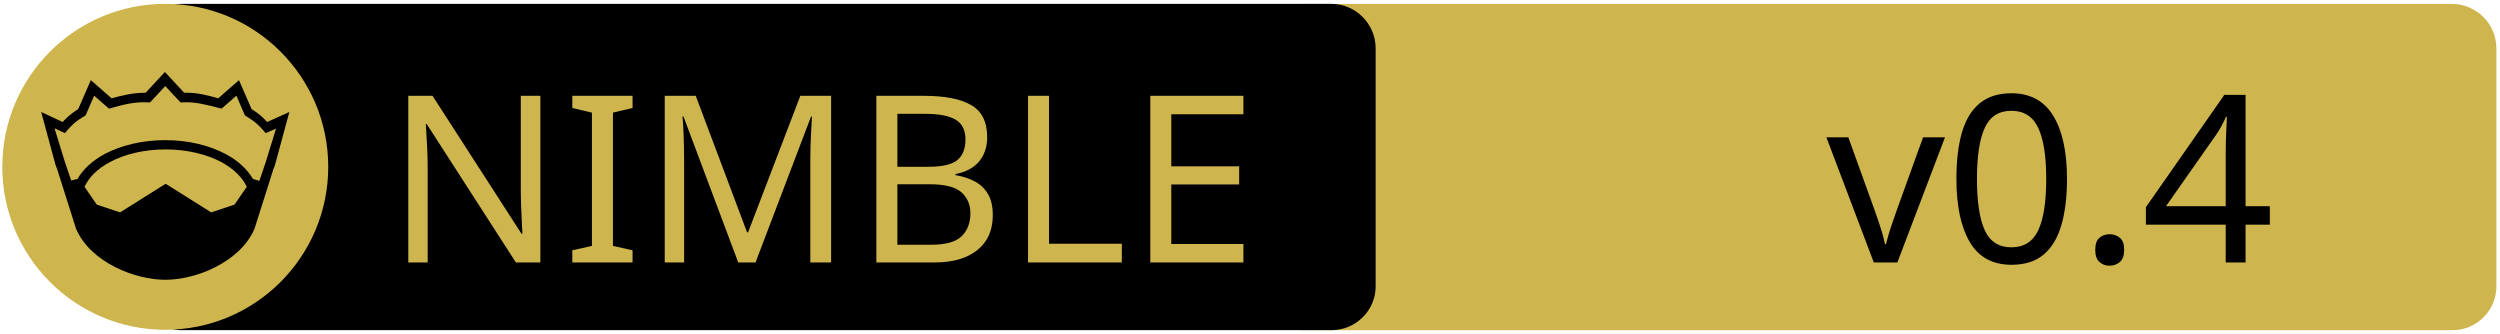
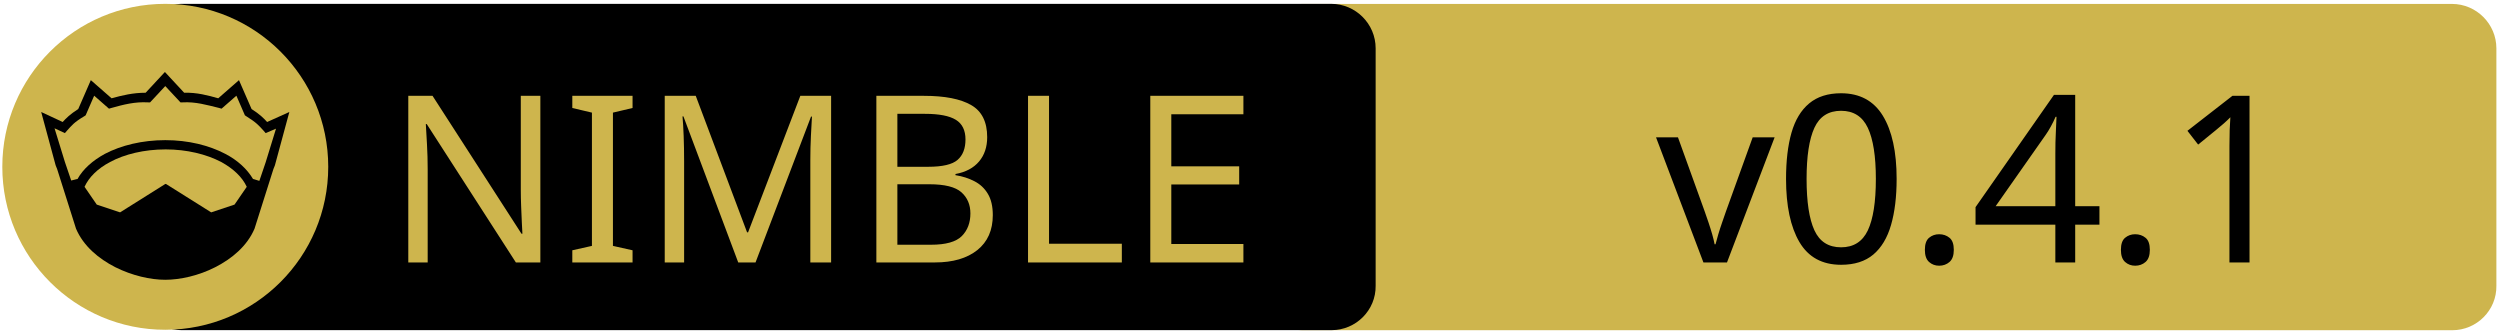
<svg xmlns="http://www.w3.org/2000/svg" xmlns:xlink="http://www.w3.org/1999/xlink" width="675" height="90" xml:space="preserve" version="1.1">
  <a xlink:href="https://github.com/arnetheduck/nph">
    <g>
      <path fill="#CEB54D" id="svg_15" d="m662.123,89.159l-310.5,0c-6.6,0 -12,-5.4 -12,-12l0,-64.1c0,-6.6 5.4,-12 12,-12l310.4,0c6.6,0 12,5.4 12,12l0,64.1c0.1,6.6 -5.3,12 -11.9,12z" />
      <path id="svg_1" d="m359.524,89.139l-310.5,0c-6.6,0 -12,-5.4 -12,-12l0,-64.1c0,-6.6 5.4,-12 12,-12l310.4,0c6.6,0 12,5.4 12,12l0,64.1c0.1,6.6 -5.3,12 -11.9,12z" />
      <rect id="svg_2" fill="none" height="45.9" width="315.3" class="st0" y="24.539" x="60.224" />
      <circle id="svg_4" fill="#CEB54D" r="44" cy="45.039" cx="44.624" class="st1" />
      <g id="XMLID_4_">
        <path id="svg_5" d="m78.124,30.239l-3.9,14.4l-0.4,1l-5.1,16.1c0,0 0,0 0,0c-2,4.7 -6.1,8.1 -10.6,10.4c-4.5,2.3 -9.5,3.4 -13.5,3.4c-4,0 -8.9,-1.1 -13.5,-3.4c-4.5,-2.3 -8.6,-5.7 -10.6,-10.4c0,0 0,0 0,0l-5.1,-16.1l-0.4,-1l-3.9,-14.4l5.8,2.7c0.9,-1 2,-2.1 4.2,-3.5l3.4,-7.8l5.6,4.9c2.9,-0.8 5.8,-1.5 9.2,-1.5l5.2,-5.6l5.2,5.6c3.4,-0.1 6.4,0.7 9.2,1.5l5.6,-4.9l3.4,7.8c2.2,1.4 3.3,2.5 4.2,3.5l6,-2.7z" />
        <g id="XMLID_6_">
          <g id="svg_6">
            <path id="svg_7" fill="#CEB54D" d="m66.624,50.439l-3.3,4.8l-6.3,2.1l-12.1,-7.6c-0.1,-0.1 -0.3,-0.1 -0.4,0l-12.1,7.6l-6.3,-2.1l-3.3,-4.8c1.2,-2.6 3.5,-4.9 6.9,-6.7c3.9,-2.1 9.2,-3.4 15,-3.4c5.7,0 11,1.3 15,3.4c3.3,1.8 5.7,4.1 6.9,6.7z" class="st1" />
          </g>
          <g id="svg_8" />
        </g>
        <g id="XMLID_5_">
          <g id="svg_9">
            <path id="svg_10" fill="#CEB54D" d="m74.524,34.739l-2.8,9.1l-1.7,5l-1.6,-0.5c0,0 -0.1,0 -0.1,0c-1.6,-2.7 -4.2,-5.1 -7.5,-6.8c-4.4,-2.3 -10,-3.7 -16.2,-3.7c-6.2,0 -11.9,1.4 -16.3,3.7c-3.3,1.8 -5.9,4.1 -7.4,6.8c0,0 -0.1,0 -0.1,0l-1.6,0.4l-1.7,-5l-2.8,-9.1l2.8,1.3l0.6,-0.7c1.2,-1.3 1.8,-2.2 4.7,-3.9l0.3,-0.2l2.3,-5.3l4,3.5l0.7,-0.2c3.2,-0.9 6.3,-1.7 9.8,-1.5l0.6,0l4.1,-4.4l4.1,4.4l0.6,0c3.5,-0.2 6.5,0.7 9.8,1.5l0.7,0.2l4,-3.5l2.3,5.3l0.3,0.2c2.9,1.8 3.5,2.6 4.7,3.9l0.6,0.7l2.8,-1.2z" class="st1" />
          </g>
          <g id="svg_11" />
        </g>
      </g>
      <text x="-442" y="-350.021" id="svg_16" font-size="63px" font-family="'PT Sans Caption', 'Tahoma', 'Helvetica Neue Medium', 'PT Sans', sans-serif" fill="#CEB54D" class="st1 st2 st3" transform="matrix(1 0 0 1 546.13 420.879)">NIMBLE</text>
-       <text x="-53.0" y="-350.012" id="svg_17" font-size="63.012px" font-family="'PT Sans Caption', 'Tahoma', 'Helvetica Neue Medium', 'PT Sans', sans-serif" fill="#000000" class="st1 st2 st3" transform="matrix(1 0 0 1 546.13 420.879)">v0.4</text>
+       <text x="-99.0" y="-350.012" id="svg_17" font-size="63.012px" font-family="'PT Sans Caption', 'Tahoma', 'Helvetica Neue Medium', 'PT Sans', sans-serif" fill="#000000" class="st1 st2 st3" transform="matrix(1 0 0 1 546.13 420.879)">v0.4.1</text>
    </g>
  </a>
</svg>
